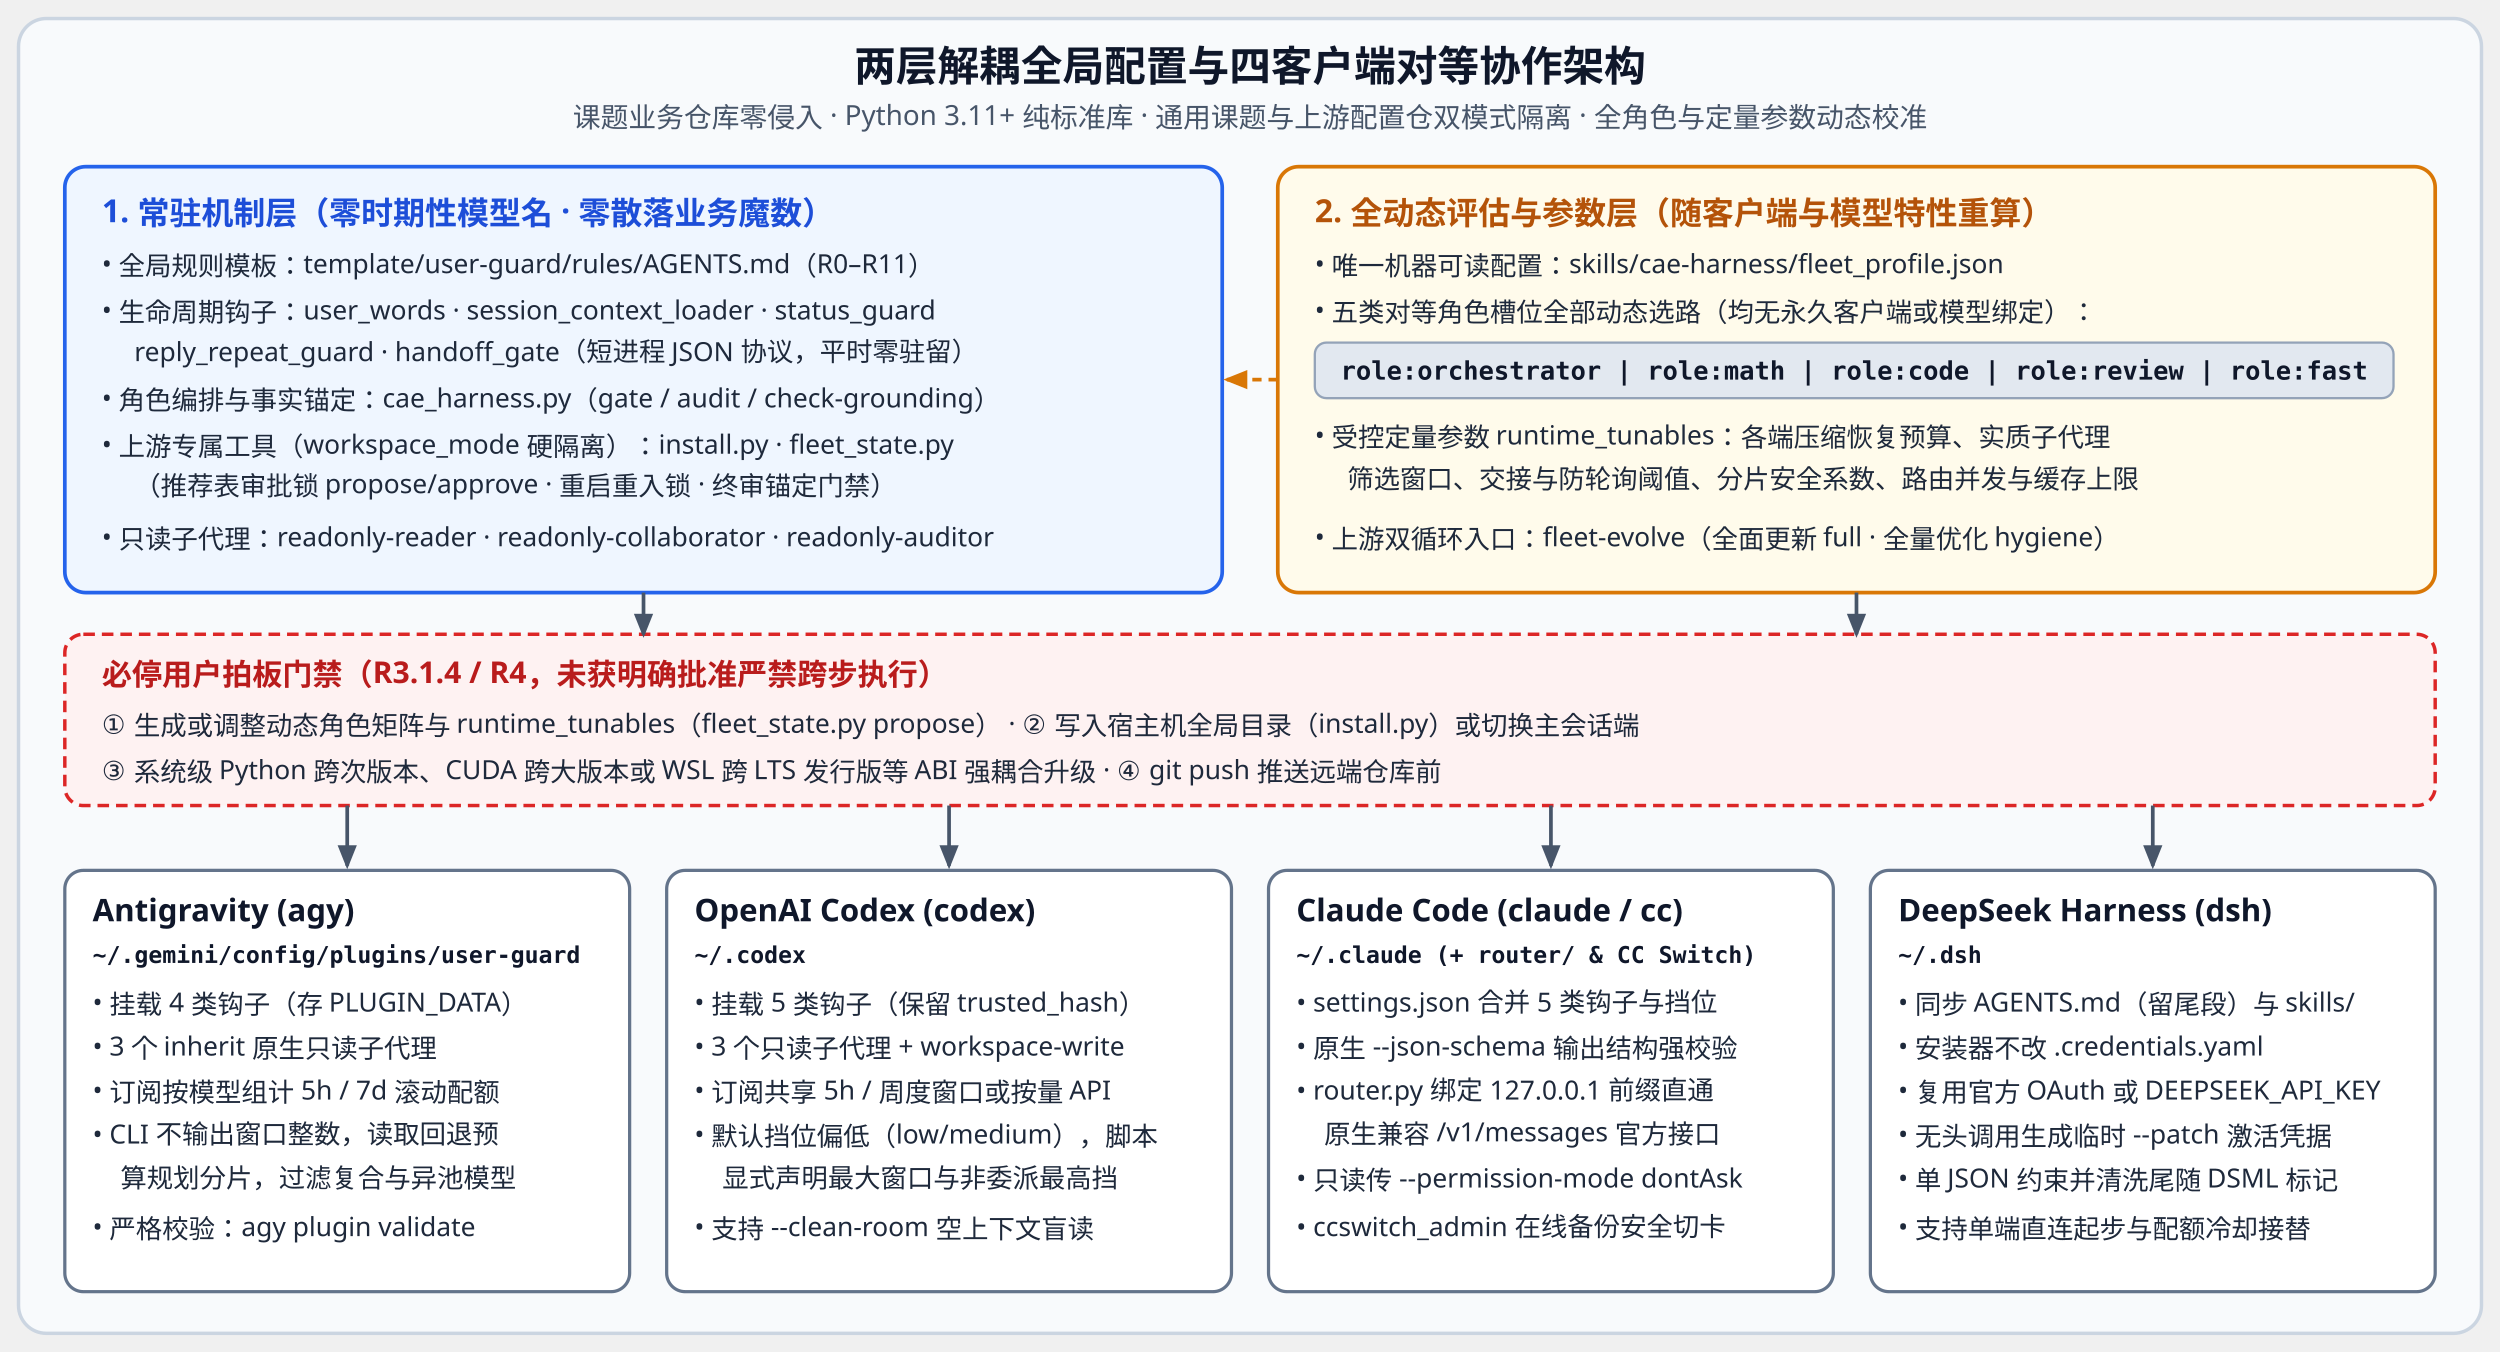
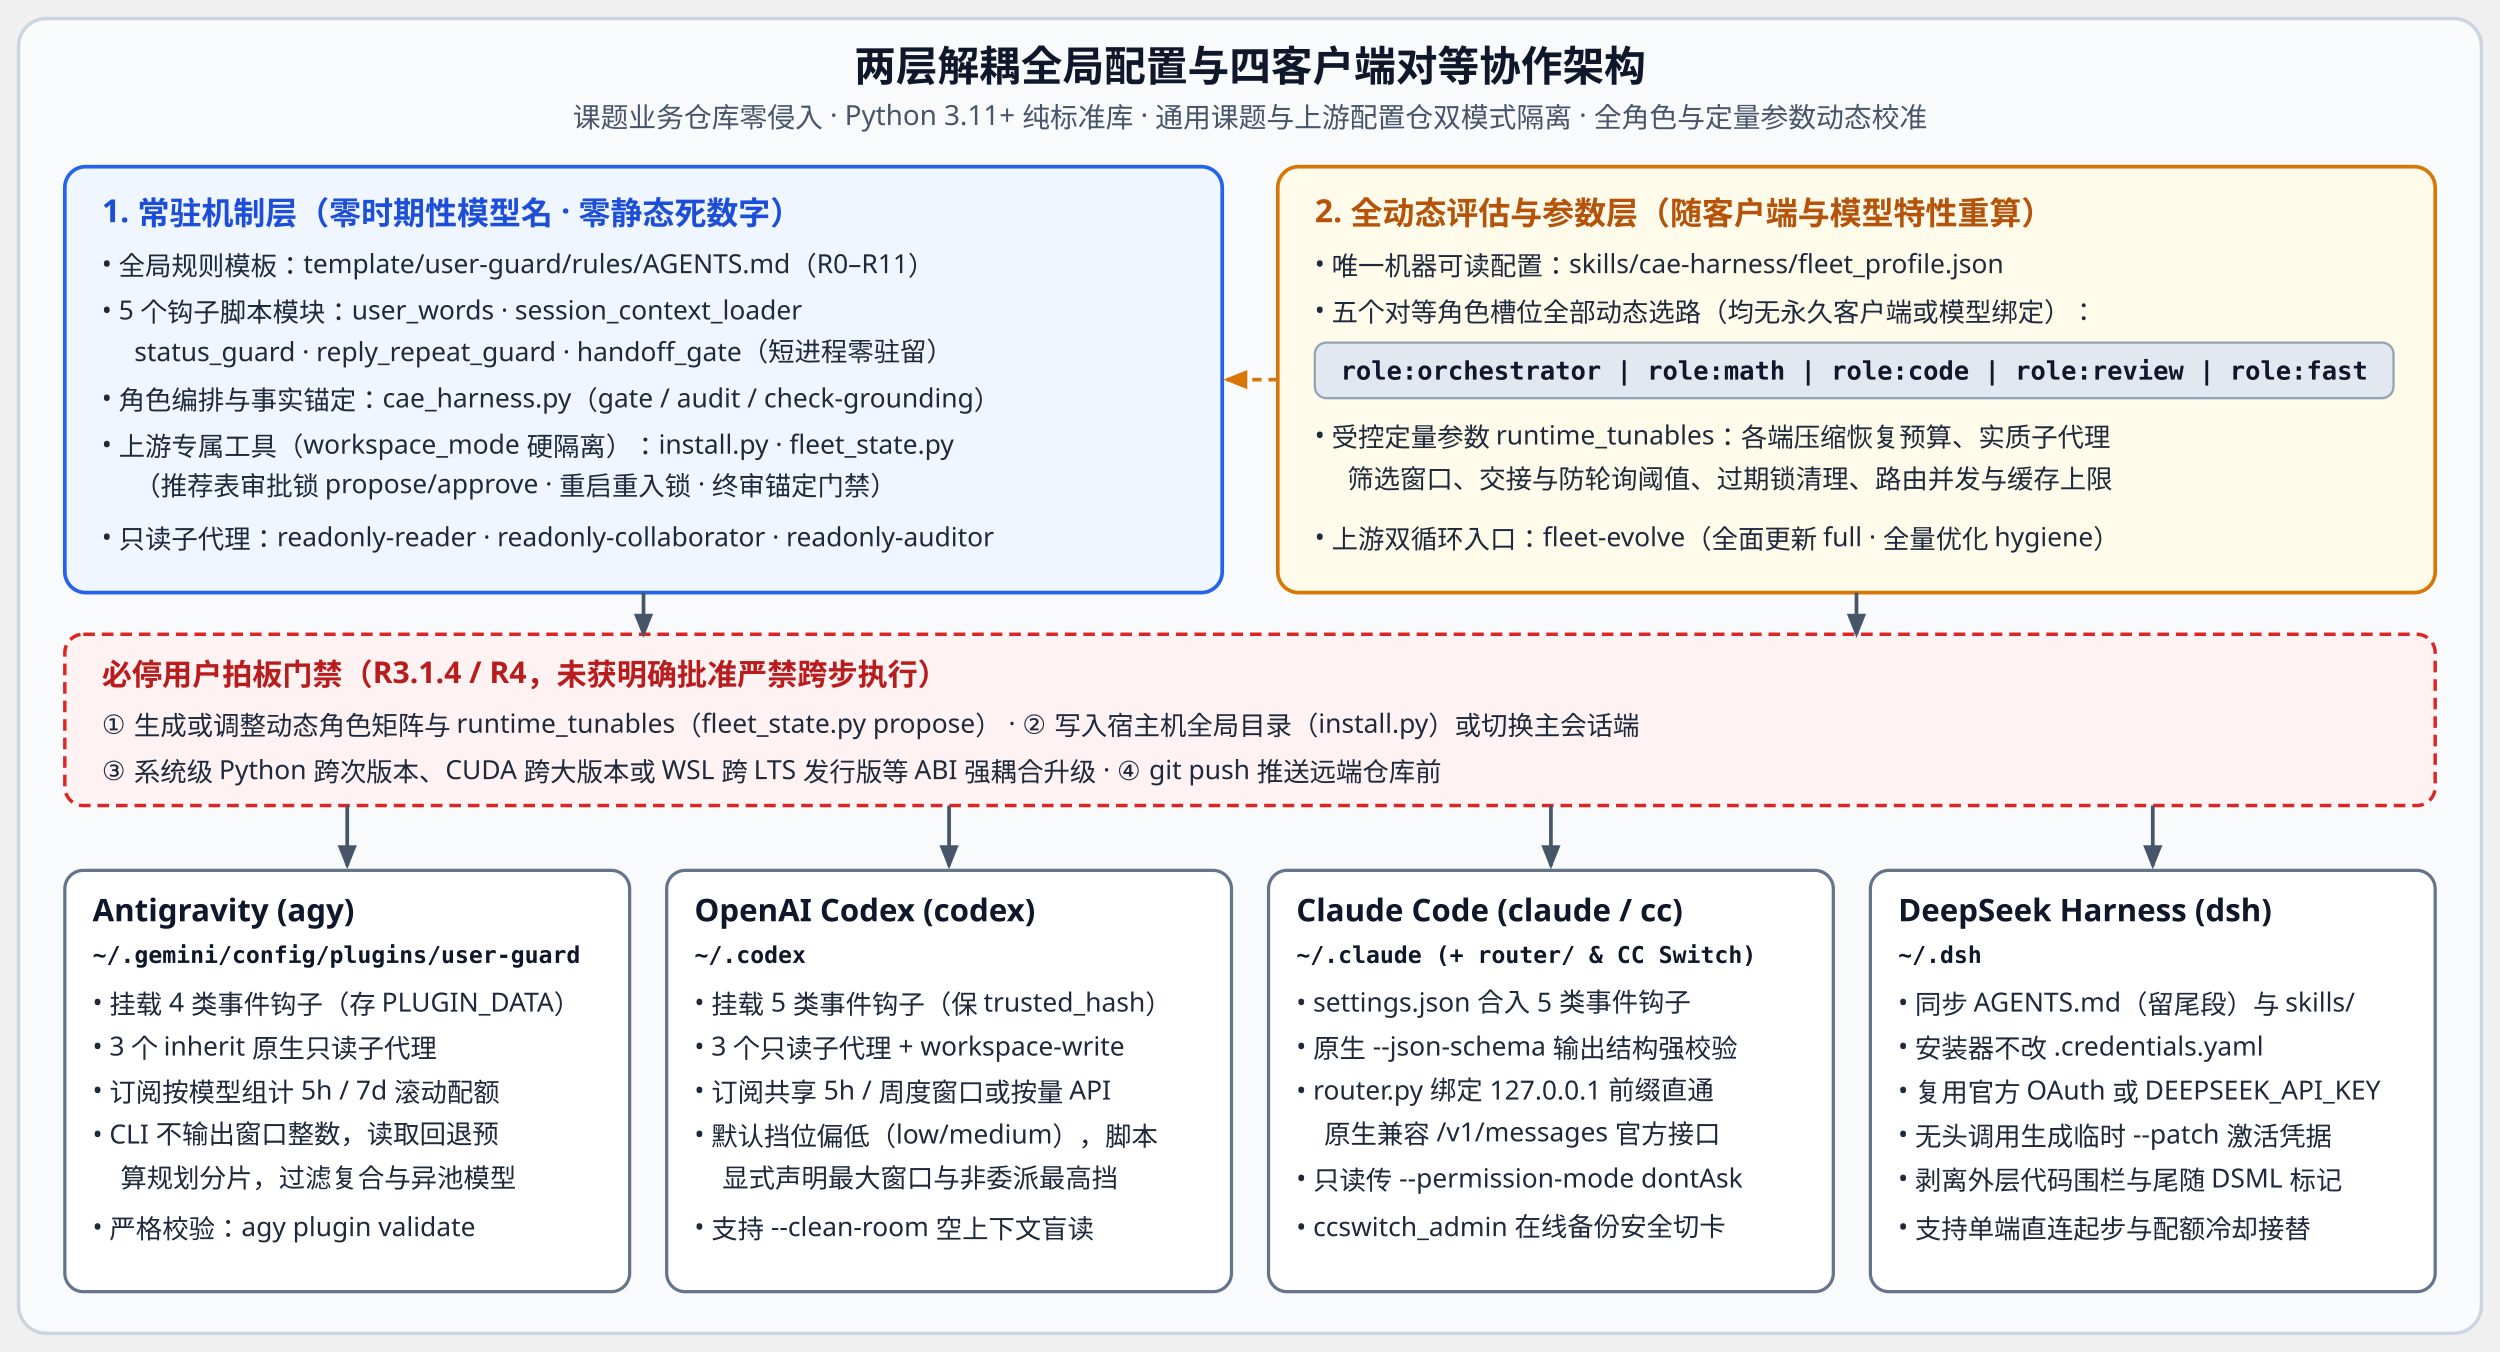
<svg xmlns="http://www.w3.org/2000/svg" viewBox="0 0 1080 584" width="1080" height="584" role="img" aria-labelledby="arch-title arch-desc">
  <defs>
    <style>
      .bg { fill: #f8fafc; stroke: #cbd5e1; stroke-width: 1.5; }
      .title { font: 700 18px "Segoe UI", "PingFang SC", "Microsoft YaHei", sans-serif; fill: #0f172a; }
      .subtitle { font: 400 12px "Segoe UI", "PingFang SC", "Microsoft YaHei", sans-serif; fill: #475569; }
      .box-perm { fill: #eff6ff; stroke: #2563eb; stroke-width: 1.6; }
      .box-dyn { fill: #fffbeb; stroke: #d97706; stroke-width: 1.6; }
      .box-gate { fill: #fef2f2; stroke: #dc2626; stroke-width: 1.5; stroke-dasharray: 5 3; }
      .box-peer { fill: #ffffff; stroke: #64748b; stroke-width: 1.4; }
      .hdr-perm { font: 700 13.8px "Segoe UI", "PingFang SC", "Microsoft YaHei", sans-serif; fill: #1d4ed8; }
      .hdr-dyn { font: 700 13.8px "Segoe UI", "PingFang SC", "Microsoft YaHei", sans-serif; fill: #b45309; }
      .hdr-gate { font: 700 13px "Segoe UI", "PingFang SC", "Microsoft YaHei", sans-serif; fill: #b91c1c; }
      .hdr-peer { font: 700 13.5px "Segoe UI", "PingFang SC", "Microsoft YaHei", sans-serif; fill: #0f172a; }
      .body { font: 400 11.4px "Segoe UI", "PingFang SC", "Microsoft YaHei", sans-serif; fill: #1e293b; }
      .mono { font: 600 11px Consolas, "SFMono-Regular", Menlo, monospace; fill: #0f172a; }
      .mono-sm { font: 600 10px Consolas, "SFMono-Regular", Menlo, monospace; fill: #0f172a; }
      .tag { fill: #e2e8f0; stroke: #94a3b8; stroke-width: 1; }
      .arrow { stroke: #475569; stroke-width: 1.6; fill: none; marker-end: url(#arrow-head); }
      .arrow-dyn { stroke: #d97706; stroke-width: 1.6; fill: none; stroke-dasharray: 4 3; marker-end: url(#arrow-amber); }
    </style>
    <marker id="arrow-head" viewBox="0 0 10 10" refX="8.5" refY="5" markerWidth="6.5" markerHeight="6.5" orient="auto-start-reverse">
      <path d="M 0 1 L 10 5 L 0 9 z" fill="#475569" />
    </marker>
    <marker id="arrow-amber" viewBox="0 0 10 10" refX="8.5" refY="5" markerWidth="6.5" markerHeight="6.5" orient="auto-start-reverse">
      <path d="M 0 1 L 10 5 L 0 9 z" fill="#d97706" />
    </marker>
  </defs>
  <rect x="8" y="8" width="1064" height="568" rx="12" class="bg" />
  <text x="540" y="35" text-anchor="middle" class="title">两层解耦全局配置与四客户端对等协作架构</text>
  <text x="540" y="55" text-anchor="middle" class="subtitle">课题业务仓库零侵入 · Python 3.11+ 纯标准库 · 通用课题与上游配置仓双模式隔离 · 全角色与定量参数动态校准</text>
  <rect x="28" y="72" width="500" height="184" rx="9" class="box-perm" />
-   <text x="44" y="96" class="hdr-perm">1. 常驻机制层（零时期性模型名 · 零散落业务魔数）</text>
+   <text x="44" y="96" class="hdr-perm">1. 常驻机制层（零时期性模型名 · 零静态死数字）</text>
  <text x="44" y="118" class="body">• 全局规则模板：template/user-guard/rules/AGENTS.md（R0–R11）</text>
-   <text x="44" y="138" class="body">• 生命周期钩子：user_words · session_context_loader · status_guard</text>
-   <text x="58" y="156" class="body">reply_repeat_guard · handoff_gate（短进程 JSON 协议，平时零驻留）</text>
+   <text x="44" y="138" class="body">• 5 个钩子脚本模块：user_words · session_context_loader</text>
+   <text x="58" y="156" class="body">status_guard · reply_repeat_guard · handoff_gate（短进程零驻留）</text>
  <text x="44" y="176" class="body">• 角色编排与事实锚定：cae_harness.py（gate / audit / check-grounding）</text>
  <text x="44" y="196" class="body">• 上游专属工具（workspace_mode 硬隔离）：install.py · fleet_state.py</text>
  <text x="58" y="214" class="body">（推荐表审批锁 propose/approve · 重启重入锁 · 终审锚定门禁）</text>
  <text x="44" y="236" class="body">• 只读子代理：readonly-reader · readonly-collaborator · readonly-auditor</text>
  <rect x="552" y="72" width="500" height="184" rx="9" class="box-dyn" />
  <text x="568" y="96" class="hdr-dyn">2. 全动态评估与参数层（随客户端与模型特性重算）</text>
  <text x="568" y="118" class="body">• 唯一机器可读配置：skills/cae-harness/fleet_profile.json</text>
-   <text x="568" y="138" class="body">• 五类对等角色槽位全部动态选路（均无永久客户端或模型绑定）：</text>
+   <text x="568" y="138" class="body">• 五个对等角色槽位全部动态选路（均无永久客户端或模型绑定）：</text>
  <rect x="568" y="148" width="466" height="24" rx="5" class="tag" />
  <text x="801" y="164" text-anchor="middle" class="mono">role:orchestrator | role:math | role:code | role:review | role:fast</text>
  <text x="568" y="192" class="body">• 受控定量参数 runtime_tunables：各端压缩恢复预算、实质子代理</text>
-   <text x="582" y="211" class="body">筛选窗口、交接与防轮询阈值、分片安全系数、路由并发与缓存上限</text>
+   <text x="582" y="211" class="body">筛选窗口、交接与防轮询阈值、过期锁清理、路由并发与缓存上限</text>
  <text x="568" y="236" class="body">• 上游双循环入口：fleet-evolve（全面更新 full · 全量优化 hygiene）</text>
  <path d="M 552 164 L 530 164" class="arrow-dyn" />
  <rect x="28" y="274" width="1024" height="74" rx="8" class="box-gate" />
  <text x="44" y="296" class="hdr-gate">必停用户拍板门禁（R3.1.4 / R4，未获明确批准严禁跨步执行）</text>
  <text x="44" y="317" class="body">① 生成或调整动态角色矩阵与 runtime_tunables（fleet_state.py propose）  ·  ② 写入宿主机全局目录（install.py）或切换主会话端</text>
  <text x="44" y="337" class="body">③ 系统级 Python 跨次版本、CUDA 跨大版本或 WSL 跨 LTS 发行版等 ABI 强耦合升级   ·   ④ git push 推送远端仓库前</text>
  <path d="M 278 256 L 278 274" class="arrow" />
  <path d="M 802 256 L 802 274" class="arrow" />
  <path d="M 150 348 L 150 374" class="arrow" />
  <path d="M 410 348 L 410 374" class="arrow" />
  <path d="M 670 348 L 670 374" class="arrow" />
  <path d="M 930 348 L 930 374" class="arrow" />
  <rect x="28" y="376" width="244" height="182" rx="8" class="box-peer" />
  <text x="40" y="398" class="hdr-peer">Antigravity (agy)</text>
  <text x="40" y="416" class="mono-sm">~/.gemini/config/plugins/user-guard</text>
-   <text x="40" y="437" class="body">• 挂载 4 类钩子（存 PLUGIN_DATA）</text>
+   <text x="40" y="437" class="body">• 挂载 4 类事件钩子（存 PLUGIN_DATA）</text>
  <text x="40" y="456" class="body">• 3 个 inherit 原生只读子代理</text>
  <text x="40" y="475" class="body">• 订阅按模型组计 5h / 7d 滚动配额</text>
  <text x="40" y="494" class="body">• CLI 不输出窗口整数，读取回退预</text>
  <text x="52" y="513" class="body">算规划分片，过滤复合与异池模型</text>
  <text x="40" y="534" class="body">• 严格校验：agy plugin validate</text>
  <rect x="288" y="376" width="244" height="182" rx="8" class="box-peer" />
  <text x="300" y="398" class="hdr-peer">OpenAI Codex (codex)</text>
  <text x="300" y="416" class="mono-sm">~/.codex</text>
-   <text x="300" y="437" class="body">• 挂载 5 类钩子（保留 trusted_hash）</text>
+   <text x="300" y="437" class="body">• 挂载 5 类事件钩子（保 trusted_hash）</text>
  <text x="300" y="456" class="body">• 3 个只读子代理 + workspace-write</text>
  <text x="300" y="475" class="body">• 订阅共享 5h / 周度窗口或按量 API</text>
  <text x="300" y="494" class="body">• 默认挡位偏低（low/medium），脚本</text>
  <text x="312" y="513" class="body">显式声明最大窗口与非委派最高挡</text>
  <text x="300" y="534" class="body">• 支持 --clean-room 空上下文盲读</text>
  <rect x="548" y="376" width="244" height="182" rx="8" class="box-peer" />
  <text x="560" y="398" class="hdr-peer">Claude Code (claude / cc)</text>
  <text x="560" y="416" class="mono-sm">~/.claude (+ router/ &amp; CC Switch)</text>
-   <text x="560" y="437" class="body">• settings.json 合并 5 类钩子与挡位</text>
+   <text x="560" y="437" class="body">• settings.json 合入 5 类事件钩子</text>
  <text x="560" y="456" class="body">• 原生 --json-schema 输出结构强校验</text>
  <text x="560" y="475" class="body">• router.py 绑定 127.0.0.1 前缀直通</text>
  <text x="572" y="494" class="body">原生兼容 /v1/messages 官方接口</text>
  <text x="560" y="513" class="body">• 只读传 --permission-mode dontAsk</text>
  <text x="560" y="534" class="body">• ccswitch_admin 在线备份安全切卡</text>
  <rect x="808" y="376" width="244" height="182" rx="8" class="box-peer" />
  <text x="820" y="398" class="hdr-peer">DeepSeek Harness (dsh)</text>
  <text x="820" y="416" class="mono-sm">~/.dsh</text>
  <text x="820" y="437" class="body">• 同步 AGENTS.md（留尾段）与 skills/</text>
  <text x="820" y="456" class="body">• 安装器不改 .credentials.yaml</text>
  <text x="820" y="475" class="body">• 复用官方 OAuth 或 DEEPSEEK_API_KEY</text>
  <text x="820" y="494" class="body">• 无头调用生成临时 --patch 激活凭据</text>
-   <text x="820" y="513" class="body">• 单 JSON 约束并清洗尾随 DSML 标记</text>
+   <text x="820" y="513" class="body">• 剥离外层代码围栏与尾随 DSML 标记</text>
  <text x="820" y="534" class="body">• 支持单端直连起步与配额冷却接替</text>
</svg>
